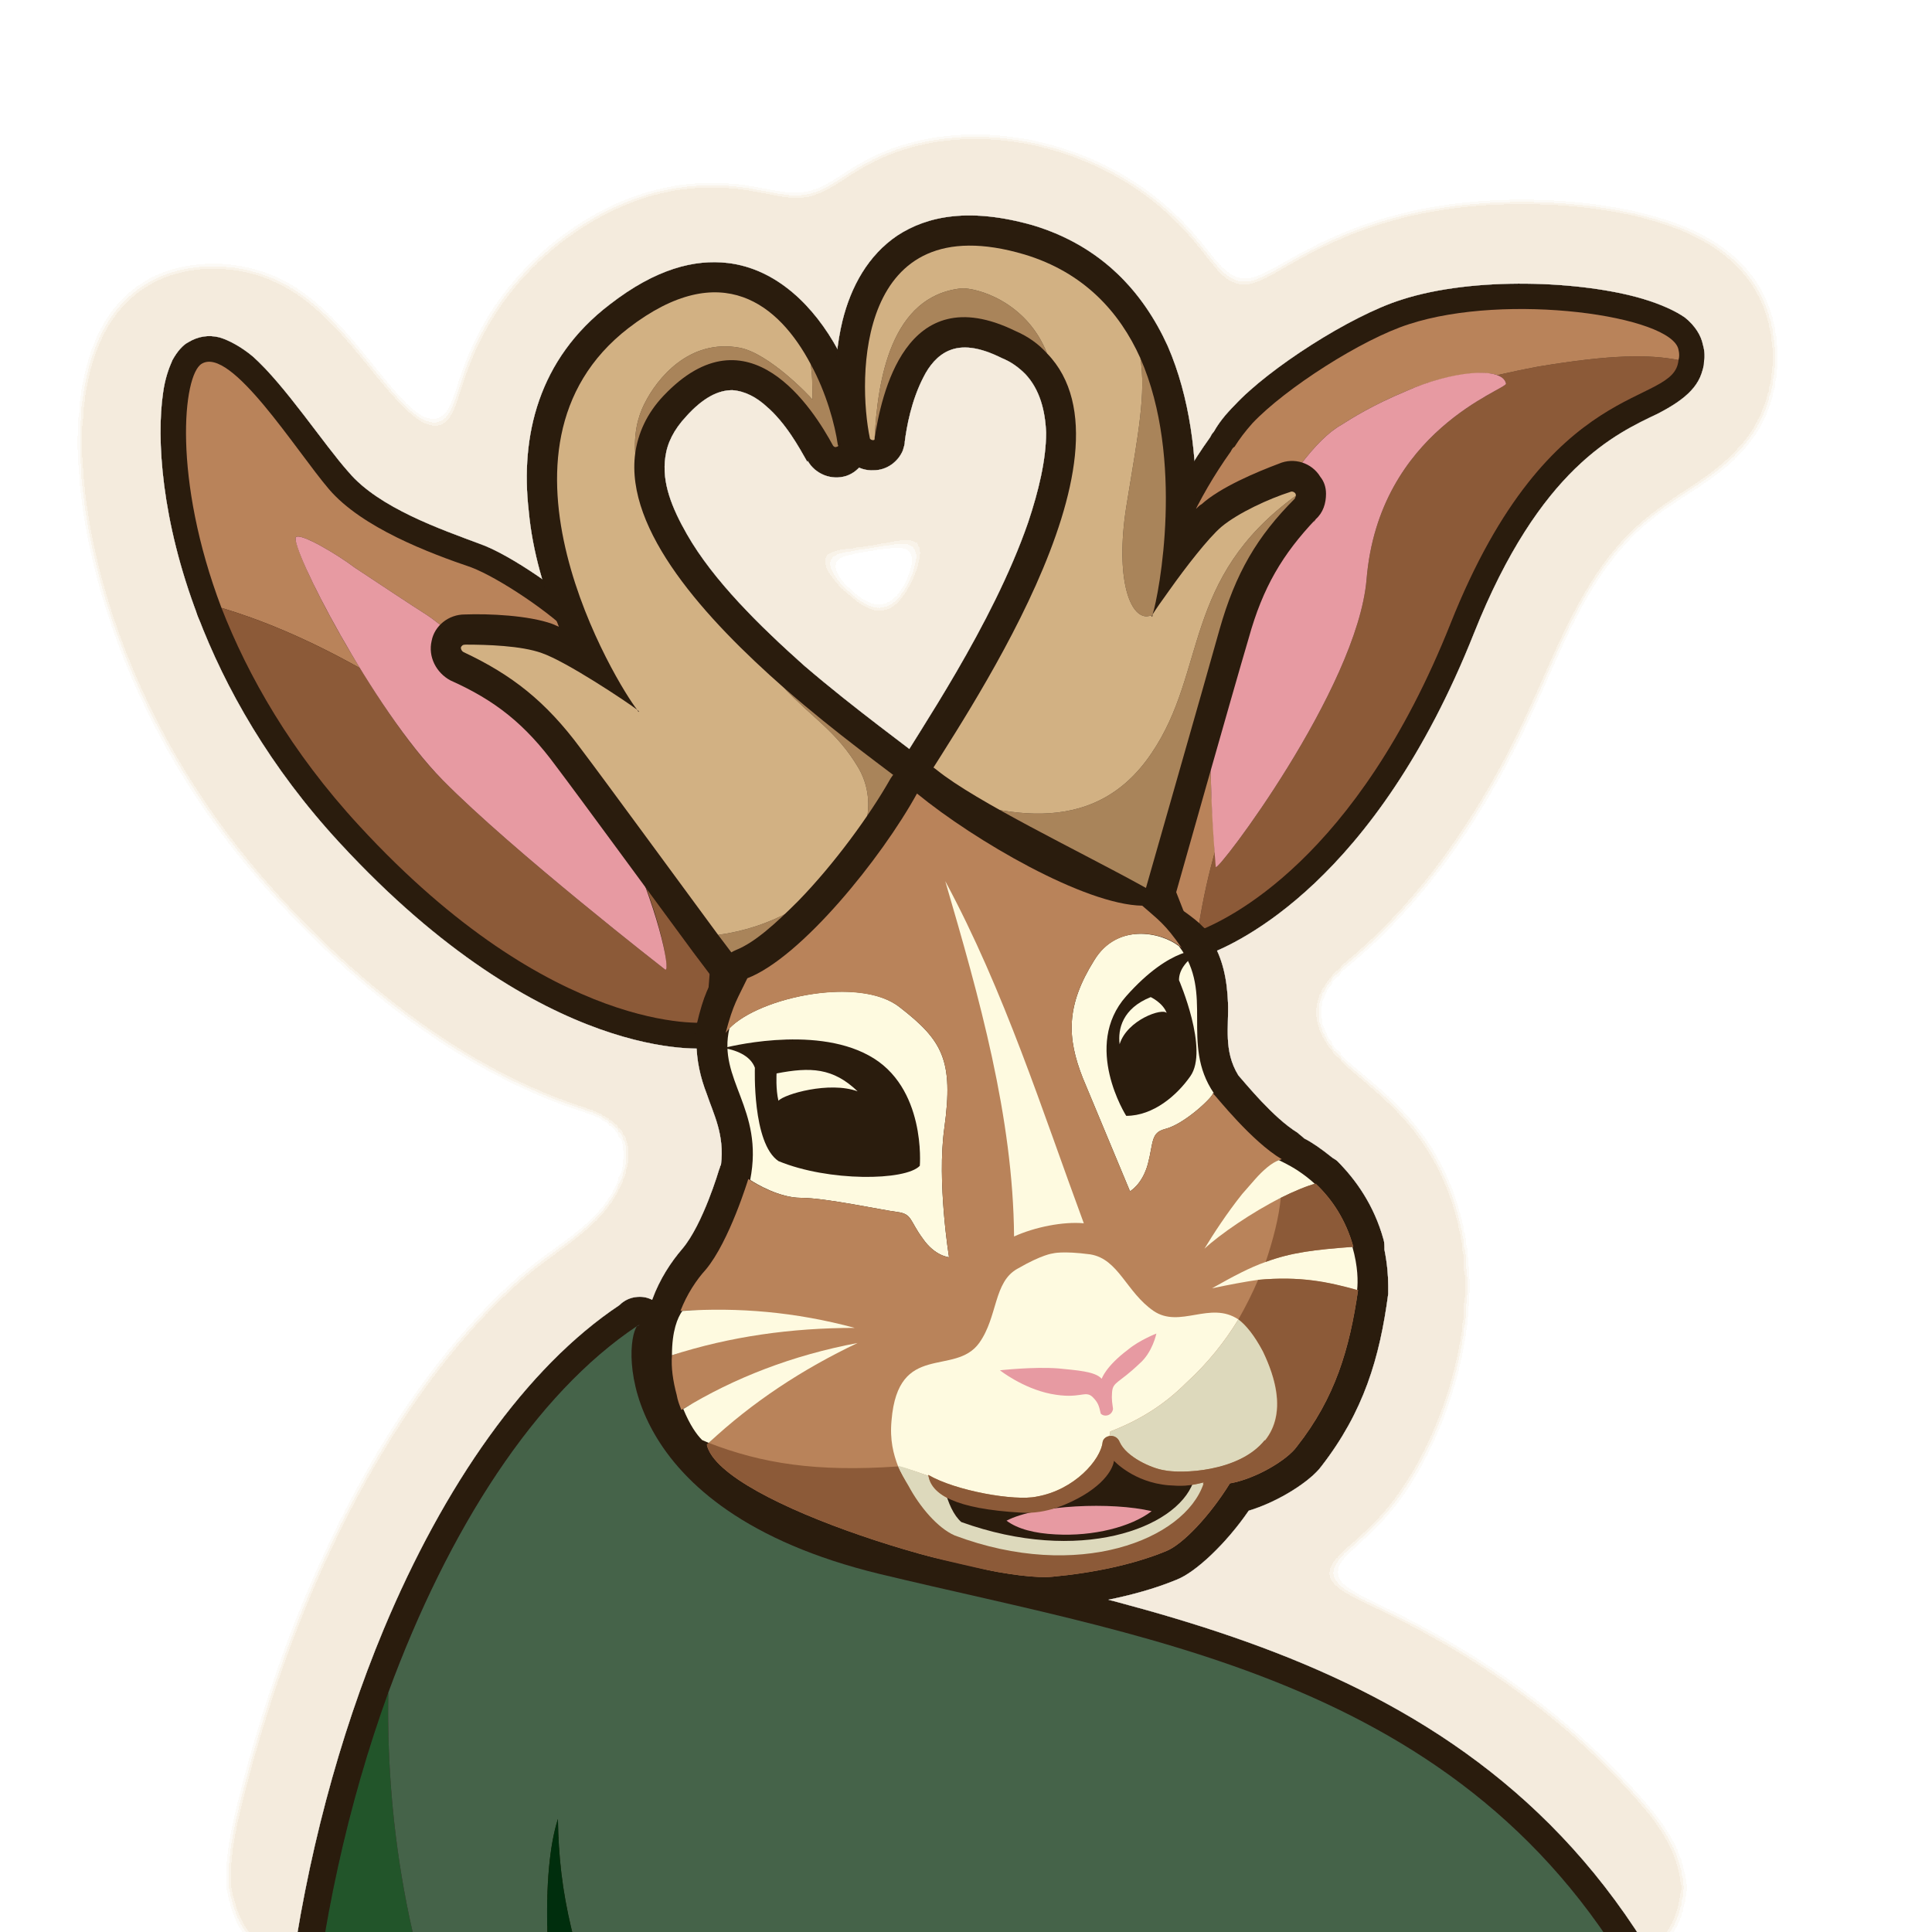
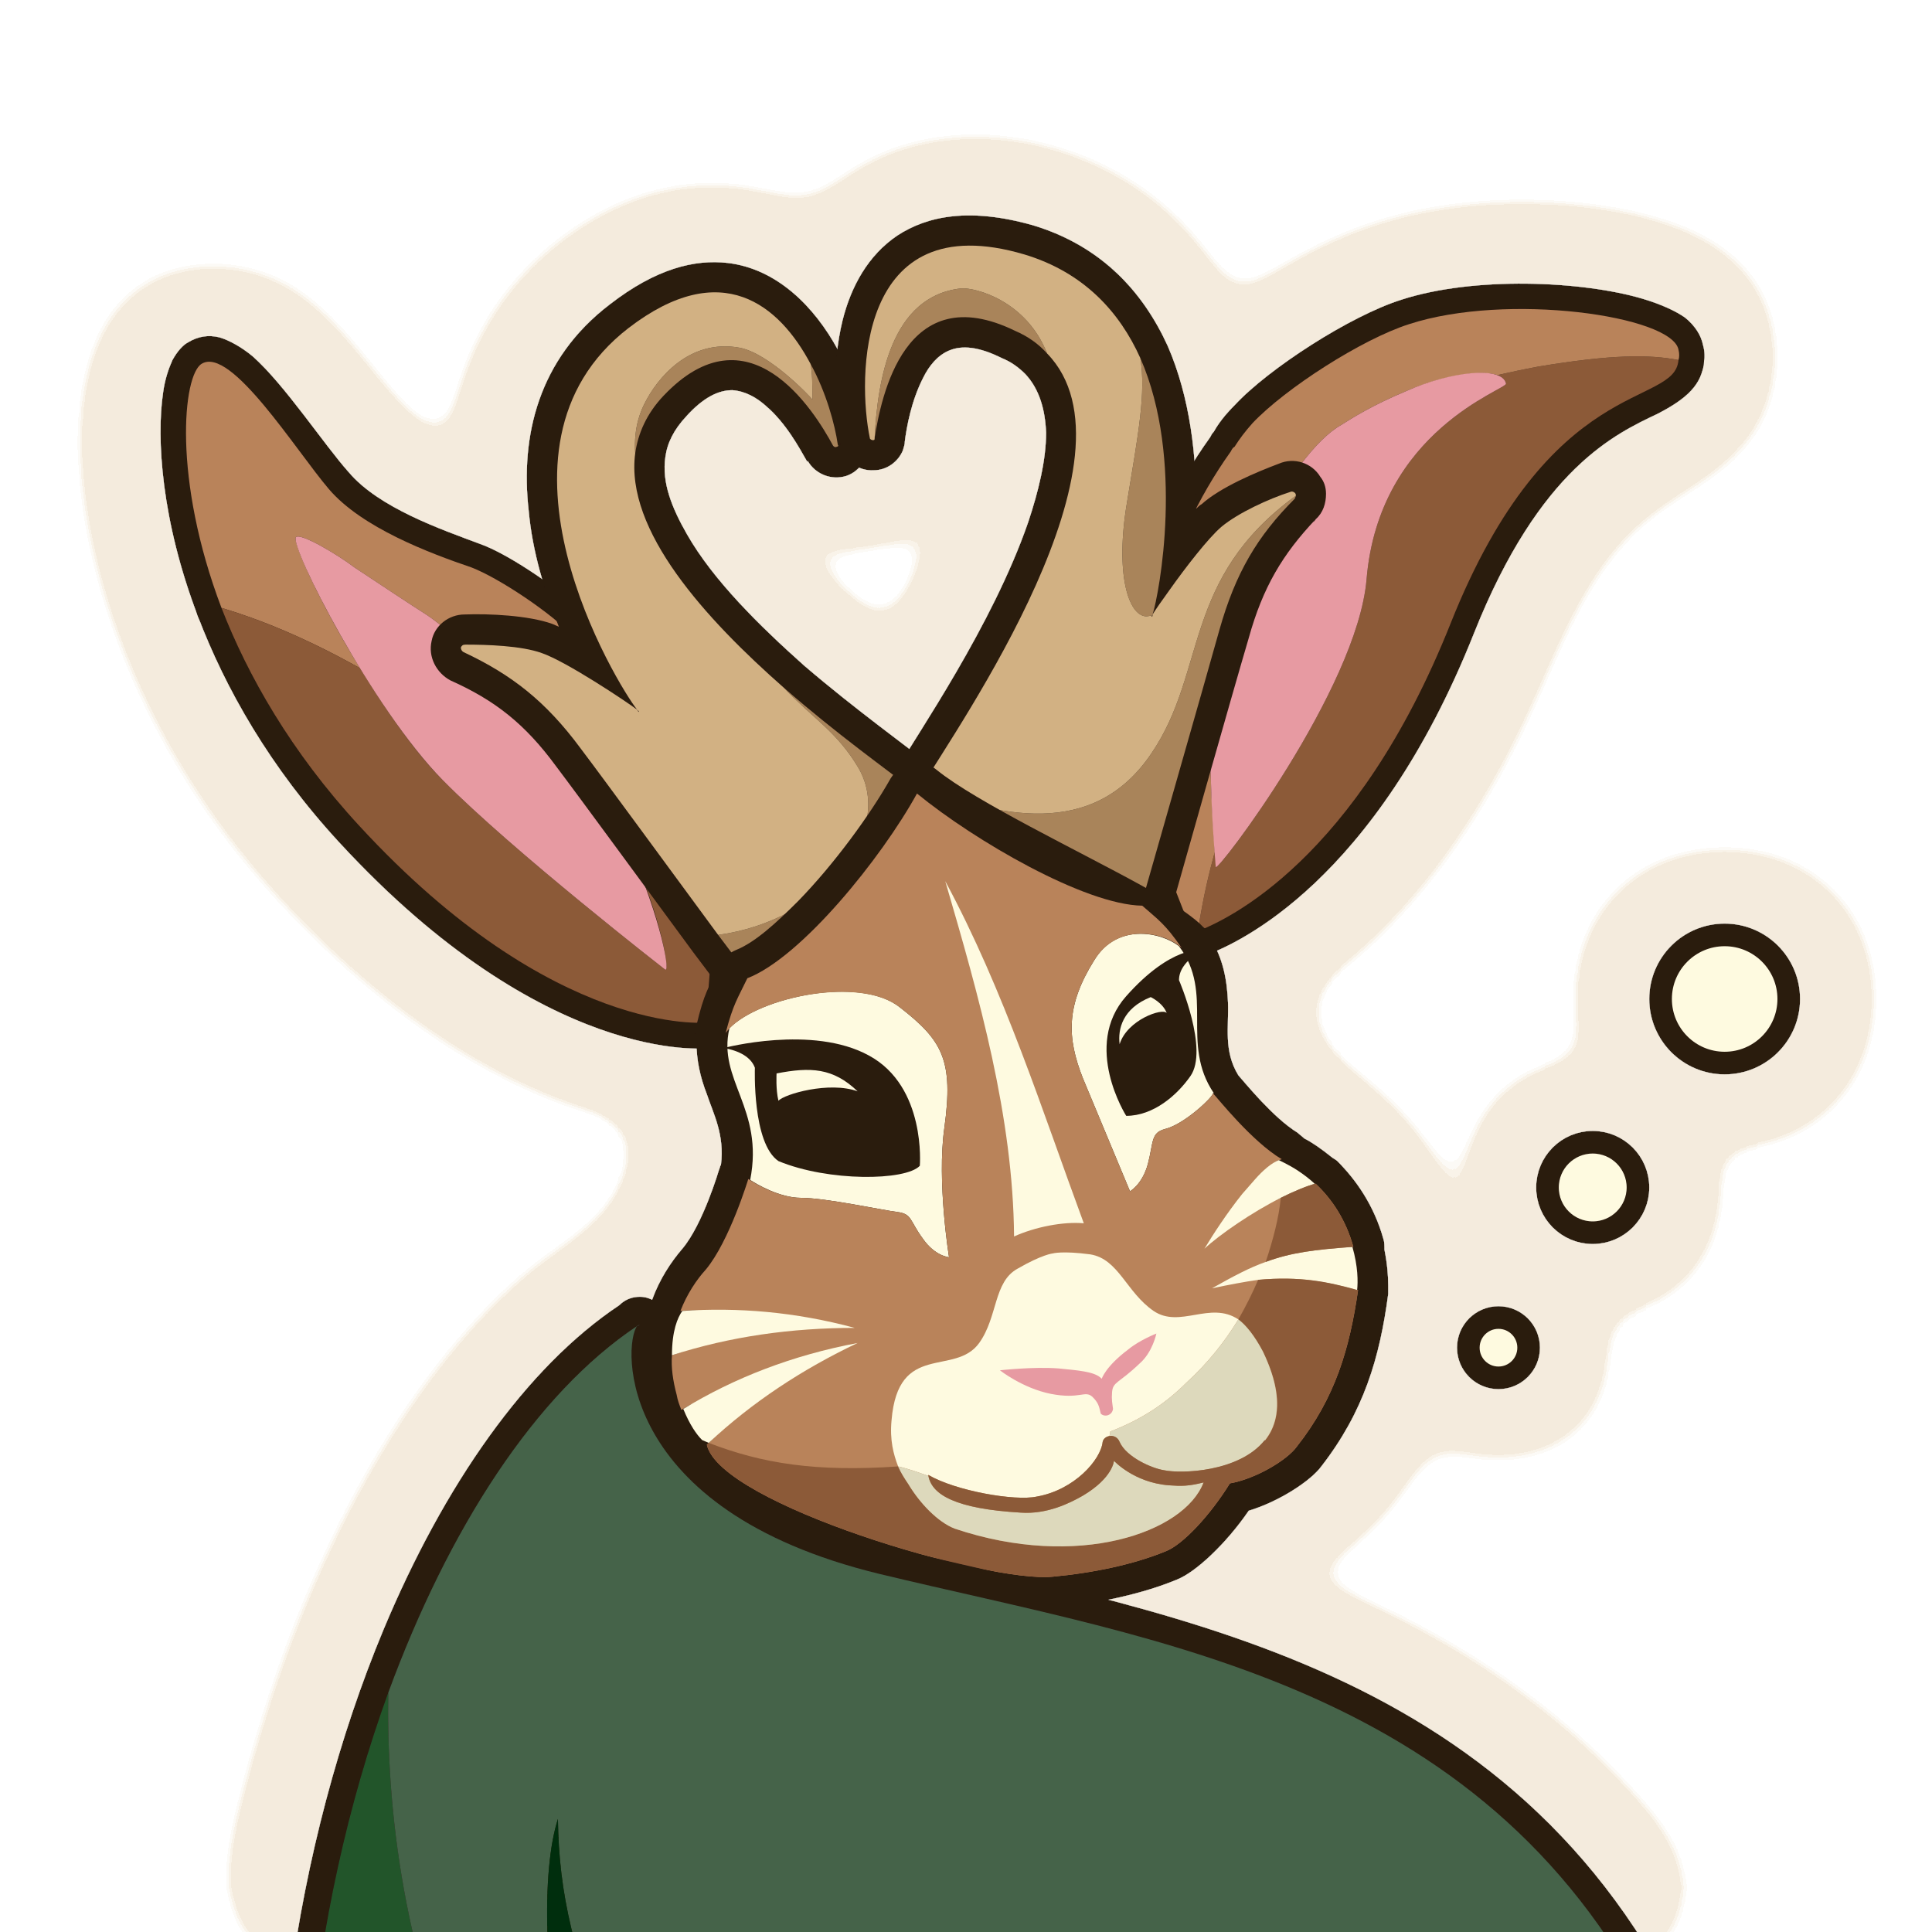
<svg xmlns="http://www.w3.org/2000/svg" viewBox="47 -17 205 205">
  <style>
.fig { transform-origin: 155px 292px; }
.head { transform-origin: 158px 150px; }
.ear-l { transform-origin: 122px 90px; }
.ear-r { transform-origin: 178px 84px; }
.shut, .alt { opacity: 0; }
@media (prefers-reduced-motion: no-preference) {
- .fig { animation: bounce 2.4s ease-in-out infinite; }
- .head { animation: nod 1.2s ease-in-out infinite; }
- .mouth { animation: talk-a 0.6s linear infinite; }
- .alt { animation: talk-b 0.6s linear infinite; }
- @keyframes nod { 0%, 100% { transform: rotate(0deg); } 50% { transform: rotate(-3deg); } }
- @keyframes talk-a { 0%, 32% { opacity: 1; } 33%, 100% { opacity: 0; } }
- @keyframes talk-b { 0%, 32%, 67%, 100% { opacity: 0; } 33%, 66% { opacity: 1; } }
- @keyframes bounce { 0%, 100% { transform: translateY(0); } 50% { transform: translateY(-4.5px); } }
+ .head { animation: tilt 3s ease-in-out infinite; }
+ .dot { animation: dots 1.5s ease-in-out infinite; }
+ .dot:nth-of-type(2) { animation-delay: 0.25s; }
+ .dot:nth-of-type(3) { animation-delay: 0.5s; }
+ @keyframes tilt { 0%, 100% { transform: rotate(0deg); } 50% { transform: rotate(-2.5deg); } }
+ @keyframes dots { 0%, 100% { opacity: 0.25; } 30%, 70% { opacity: 1; } }
.open { animation: open 4s linear infinite; }
.shut { animation: shut 4s linear infinite; }
@keyframes open { 0%, 92%, 98%, 100% { opacity: 1; } 93%, 97% { opacity: 0; } }
@keyframes shut { 0%, 92%, 98%, 100% { opacity: 0; } 93%, 97% { opacity: 1; } }
}
</style>
  <defs>
    <filter id="halo" filterUnits="userSpaceOnUse" x="-20" y="-30" width="350" height="350">
      <feGaussianBlur in="SourceAlpha" stdDeviation="5" />
      <feComponentTransfer result="edge">
        <feFuncA type="linear" slope="100" intercept="-2.5" />
      </feComponentTransfer>
      <feFlood flood-color="#F4EBDD" />
      <feComposite in2="edge" operator="in" />
      <feMerge>
        <feMergeNode />
        <feMergeNode in="SourceGraphic" />
      </feMerge>
    </filter>
    <clipPath id="_clip1">
      <path d="M94.8 55.2C95.2 55.3 94.8 55.2 94.8 55.2C93.3 54.4 92.4 52.7 92.8 51C93.1 49.4 94.6 48.2 96.3 48.2C98.9 48.1 103.1 48.3 105.6 49.2C105.8 49.3 106.1 49.4 106.3 49.5C104.8 45.8 103.5 41.6 103.1 37.2C102.2 29.3 104.1 21.1 111.7 15.3C116.6 11.5 120.7 10.5 124.2 10.9C129.4 11.5 133.4 15.5 135.9 20.1C137.7 23.6 138.7 27.3 139.1 29.6C139.1 29.7 139.1 29.8 139.1 29.8C139.3 31.4 138.3 33 136.8 33.5C135.2 34 133.5 33.3 132.7 31.9C132.7 32.1 132.6 31.9 132.6 31.9C131.8 30.5 130.4 27.9 128.3 26.1C127.3 25.2 126.1 24.5 124.7 24.4C123.2 24.4 121.6 25.2 119.8 27.2C118.5 28.6 117.8 30 117.6 31.5C117.2 34.2 118.3 36.9 119.9 39.7C122.7 44.6 127.6 49.4 132.3 53.6C137.9 58.4 143.4 62.3 145.7 64.2C146 64.4 146.2 64.6 146.4 64.8C147.5 65.6 147.8 67.1 147.3 68.4C143.4 78.4 134.6 86.2 128.1 89.7C126.7 90.4 124.9 90 124 88.7L123 87.3C122.4 86.5 121.6 85.4 120.6 84.1C116.1 78 108.5 67.6 106 64.3C102.7 59.8 99.5 57.3 94.8 55.2Z" />
    </clipPath>
  </defs>
  <g filter="url(#halo)">
    <g class="fig">
      <g class="head">
        <g class="ear-r">
          <path d="M176.2 70.7C180.2 65.4 188.6 52.7 189.3 44.3C190.4 31.2 198.9 25.2 203.2 22.8C203.2 22.7 203.2 22.7 203.2 22.7C203.3 21.5 204.1 20.5 205.2 20.2C206.6 19.9 208.1 19.6 209.7 19.3C218.1 17.8 222.3 17.9 225.6 18.5C227 18.8 228 20 227.8 21.4C227.6 23.8 226 25.3 222.9 26.9C218.5 29 210.4 32.6 203.4 50.2C192.9 76.6 178.3 83.1 175.1 84.3C174.2 84.6 173.2 84.5 172.4 83.9C171.7 83.3 171.3 82.3 171.5 81.3C172.1 77.4 172.6 74.9 173.3 72.6C173.7 71.4 174.9 70.6 176.2 70.7Z" fill="#2B1A10" />
          <path d="M169.3 78.6C169.2 78.5 169.2 78.4 169.1 78.3C169.1 78.2 169.1 78.2 169.1 78.1C167.6 74 160.2 50.6 175.4 29.4C175.5 29.2 175.6 29 175.8 28.8C176.3 27.9 177 27 178 26C181.6 22.1 190.3 16.5 195.7 14.8C203.4 12.3 214.9 12.8 221.3 14.7C223.3 15.3 224.8 16 225.8 16.7C226.9 17.6 227.5 18.6 227.7 19.6C227.9 20.3 227.9 20.9 227.8 21.4C227.8 22.2 227.4 22.9 226.8 23.3C226.2 23.8 225.4 24 224.7 23.8C221.8 23.3 218 23.3 210.7 24.6C209.1 24.9 207.8 25.1 206.5 25.4C206 25.6 205.5 25.5 205 25.4C204.5 25.2 203.8 25.2 203 25.3C201.3 25.5 199.2 26.1 197.3 26.9C193.9 28.4 191.8 29.7 190.7 30.3C190.7 30.4 190.6 30.4 190.6 30.4C188.8 31.4 186.6 34.3 184.5 38C181.1 44.2 178.1 52.8 178.1 61.2C178.1 62 178.1 62.8 178.1 63.6C178.1 63.6 178.1 63.7 178.1 63.7C178.1 64.5 178.2 65.3 178.2 66.2C178.3 68.8 178.5 71.6 178.6 73.2C178.6 73.6 178.6 73.9 178.5 74.2C177.9 76.2 177.4 78.5 176.8 82.2C176.6 83.2 176 84 175.1 84.3C174.6 84.5 174.3 84.6 174.2 84.6C172.9 84.9 171.5 84.2 171 83L169.3 78.6ZM169.8 79C169.8 79 169.5 79 169.3 78.7L169.3 78.7C169.4 78.8 169.6 79 169.8 79Z" fill="#2B1A10" />
          <path d="M172.8 66.4C172.8 65.5 172.7 64.6 172.7 63.8C172.7 62.9 172.7 62.1 172.7 61.2C172.6 50.3 177.1 39 181.7 32.2C183.9 29 186.1 26.8 187.9 25.7C189 25 191.4 23.6 195.1 22C199 20.3 203.3 19.6 205.7 20C208 20.4 209.2 21.7 209.5 23.2C209.6 23.6 209.7 25.2 207.9 26.3C206 27.5 195.8 31.8 194.7 44.7C193.8 55.7 181.1 73.5 178.5 76.5C177.5 77.5 176.6 77.7 176.4 77.7C176.3 77.7 176.3 77.8 176.2 77.7L175.6 77.7C175.5 77.7 175.4 77.7 175.2 77.6L174.7 77.4C174.6 77.4 174.5 77.3 174.4 77.2L174 76.8C173.8 76.7 173.8 76.5 173.7 76.4L173.4 75.8C173.4 75.7 173.4 75.6 173.4 75.5C173.3 75.4 173.3 75.4 173.3 75.3C173.3 75.3 172.9 70.6 172.8 66.4Z" fill="#2B1A10" />
          <path d="M225.1 21.2C224.7 26.3 211.5 22.5 200.9 49.2C190.9 74.3 177.2 80.6 174.1 81.8C174.7 78 175.3 75.6 175.9 73.4C176 74.4 176 75 176 75C176.1 75.7 191 56.1 192 44.5C193.3 28.6 207 24.3 206.8 23.7C206.7 23.3 206.4 23 205.9 22.8C207.2 22.5 208.6 22.2 210.2 21.9C218 20.6 222 20.6 225.1 21.2Z" fill="#8C5A38" />
          <path d="M174.1 81.8C173.7 81.9 173.5 82 173.5 82L171.7 77.4C171.7 77.4 171.7 77.4 171.7 77.4C171.7 77.3 171.6 77.3 171.6 77.2C170.2 73.3 163.2 51.1 177.6 30.9C177.7 30.7 177.8 30.5 178 30.4C178.5 29.6 179.1 28.8 179.9 27.9C183.4 24.2 191.5 19 196.5 17.4C206.9 14 224.4 16.5 225.1 20.1C225.2 20.5 225.2 20.9 225.1 21.2C222 20.6 218 20.6 210.2 21.9C208.6 22.2 207.2 22.5 205.9 22.8C204.1 22.2 199.9 22.9 196.2 24.5C192.6 26 190.4 27.4 189.3 28.1C184.1 31 175.3 46.4 175.4 61.2C175.4 62 175.4 62.9 175.4 63.7C175.4 64.5 175.5 65.4 175.5 66.3C175.6 68.9 175.8 71.7 175.9 73.4C175.3 75.6 174.7 78 174.1 81.8Z" fill="#B9835A" />
          <path d="M175.5 66.3C175.5 65.4 175.4 64.5 175.4 63.7C175.4 62.9 175.4 62 175.4 61.2C175.3 46.4 184.1 31 189.3 28.1C190.4 27.4 192.6 26 196.2 24.5C200.9 22.4 206.4 21.8 206.8 23.7C207 24.3 193.3 28.6 192 44.5C191 56.1 176.1 75.7 176 75C176 75 175.6 70.5 175.5 66.3Z" fill="#E79AA2" />
        </g>
        <g class="ear-l">
          <path d="M83.9 46C85 48 86.2 50.4 87.5 52.5C88.1 53.6 88 54.9 87.2 55.8C86.3 56.7 85 56.9 83.9 56.3C78.2 53.1 73.6 51.2 69.7 50C68.9 49.8 68.3 49.2 68 48.4C64.1 38.2 63.6 29.5 64.3 24.7C64.5 23.2 64.9 22.1 65.3 21.2C65.8 20.3 66.4 19.6 67 19.3C68 18.7 69.1 18.5 70.3 18.8C71.3 19.1 72.6 19.8 73.8 20.8C77.2 23.8 81.4 30.2 84 33.1C87.2 36.9 93.9 39.2 97.9 40.7C101.1 41.8 107.3 46.1 109.8 48.8C113.3 52.5 121.7 62.4 124.5 81.8C124.7 82.9 124.1 84.1 123 84.6C121.9 85.1 120.7 84.9 119.9 84C118 82.1 116.5 81.3 114 79.5C113.5 79.1 113.2 78.7 113 78.2C112.4 76.5 111.7 74.7 110.8 72.9C108.3 67.7 95.4 53.3 90.5 50.3C90 50.1 86.1 47.5 83.9 46Z" fill="#2B1A10" />
          <path d="M113.3 79.1C113.2 78.8 113.1 78.5 113 78.2C112.6 77.1 113 75.8 113.9 75.1C114.9 74.4 116.2 74.4 117.1 75.1C120 77.1 121.6 78.1 123.8 80.3C124.2 80.7 124.4 81.2 124.5 81.8C124.7 83.1 124.8 84.4 125 85.7C125 85.9 125 86 125 86.1C125 86.2 125 86.4 125 86.5L124.6 91.7C124.5 93 123.5 94.1 122.2 94.2C121.8 94.3 104.8 96 83.1 72.5C75.6 64.4 70.9 56 68 48.4C67.6 47.4 67.8 46.4 68.6 45.6C69.3 44.8 70.3 44.6 71.3 44.9C75.5 46.2 80.4 48.2 86.5 51.5C86.9 51.8 87.3 52.1 87.5 52.5C90.1 56.7 93.1 61 95.9 63.9C100.3 68.4 108 74.8 113.3 79.1Z" fill="#2B1A10" />
          <path d="M115.7 70.6C118 75.4 119.4 80.1 120.1 82.9C120.4 84.5 120.4 85.7 120.3 86.2C120.2 87.1 119.7 87.6 119.4 87.9C119.3 88 119.3 88 119.3 88L118.9 88.2C118.9 88.3 118.8 88.3 118.7 88.3L118.3 88.5C118.2 88.5 118.1 88.5 118 88.5L117.6 88.6C117.5 88.6 117.4 88.6 117.3 88.6L117 88.5C117 88.5 116.9 88.5 116.9 88.5C116.5 88.4 116.2 88.2 115.9 88L115.9 88C115.9 88 99.5 75.3 92 67.7C85.9 61.4 78.7 48.6 76.5 43.3C75.9 41.8 75.7 40.7 75.7 40.2C75.7 39.2 76 38.6 76.4 38.3C76.9 37.7 78 36.9 79.8 37.4C81.3 37.9 84.6 39.8 86.2 41C87.9 42.2 92.8 45.4 93.3 45.7C98.7 49 112.9 64.9 115.7 70.6Z" fill="#2B1A10" />
          <path d="M70.5 47.5C65.3 33.8 66.4 22.8 68.4 21.6C71.5 19.7 78.4 30.8 81.9 34.9C85.4 39 92.6 41.7 97 43.2C99.9 44.3 105.6 48.1 107.9 50.6C111.2 54.2 119.1 63.6 121.8 82.2C119.8 80.1 118.3 79.2 115.6 77.3C114.9 75.5 114.2 73.6 113.2 71.7C110.6 66.3 97 51.1 91.9 48C91.4 47.7 86.4 44.4 84.6 43.2C82.9 41.9 78.9 39.5 78.4 40C78 40.5 81 47.1 85.2 53.9C79.3 50.6 74.5 48.7 70.5 47.5Z" fill="#B9835A" />
          <path d="M121.8 82.2C122 83.4 122.1 84.7 122.3 86C122.3 86.1 122.3 86.2 122.3 86.3L121.9 91.5C121.9 91.5 105.8 93.1 85.1 70.6C77.9 62.8 73.3 54.7 70.5 47.5C74.5 48.7 79.3 50.6 85.2 53.9C87.9 58.3 91 62.8 94 65.8C101.4 73.3 117.6 85.9 117.6 85.9C118 86 117.4 82.2 115.6 77.3C118.3 79.2 119.8 80.1 121.8 82.2Z" fill="#8C5A38" />
          <path d="M113.2 71.7C116.7 79 118.2 86 117.6 85.9C117.6 85.9 101.4 73.3 94 65.8C86.5 58.2 77.7 40.9 78.4 40C78.9 39.5 82.9 41.9 84.6 43.2C86.4 44.4 91.4 47.7 91.9 48C97 51.1 110.6 66.3 113.2 71.7Z" fill="#E79AA2" />
        </g>
        <path d="M94.8 55.2C95.2 55.3 94.8 55.2 94.8 55.2C93.3 54.4 92.4 52.7 92.8 51C93.1 49.4 94.6 48.2 96.3 48.2C98.9 48.1 103.1 48.3 105.6 49.2C105.8 49.3 106.1 49.4 106.3 49.5C104.8 45.8 103.5 41.6 103.1 37.2C102.2 29.3 104.1 21.1 111.7 15.3C116.6 11.5 120.7 10.5 124.2 10.9C129.4 11.5 133.4 15.5 135.9 20.1C137.7 23.6 138.7 27.3 139.1 29.6C139.1 29.7 139.1 29.8 139.1 29.8C139.3 31.4 138.3 33 136.8 33.5C135.2 34 133.5 33.3 132.7 31.9C132.7 32.1 132.6 31.9 132.6 31.9C131.8 30.5 130.4 27.9 128.3 26.1C127.3 25.2 126.1 24.5 124.7 24.4C123.2 24.4 121.6 25.2 119.8 27.2C118.5 28.6 117.8 30 117.6 31.5C117.2 34.2 118.3 36.9 119.9 39.7C122.7 44.6 127.6 49.4 132.3 53.6C137.9 58.4 143.4 62.3 145.7 64.2C146 64.4 146.2 64.6 146.4 64.8C147.5 65.6 147.8 67.1 147.3 68.4C143.4 78.4 134.6 86.2 128.1 89.7C126.7 90.4 124.9 90 124 88.7L123 87.3C122.4 86.5 121.6 85.4 120.6 84.1C116.1 78 108.5 67.6 106 64.3C102.7 59.8 99.5 57.3 94.8 55.2Z" fill="#2B1A10" />
        <path d="M143.7 66.7C144 66.9 144.2 67.1 144.3 67.2C140.7 76.5 132.6 83.6 126.6 86.8C126.6 86.8 126.2 86.3 125.6 85.4C129.1 84.8 134.6 81.7 139.2 74.9C142.5 70.1 143.3 68.8 143.7 66.7Z" fill="#2B1A10" clip-path="url(#_clip1)" />
        <path d="M125.6 85.4C125 84.6 124.2 83.5 123.2 82.2C134.3 80.7 142 71.3 138.1 64.5C135.8 60.6 133.2 59.2 130.2 56C135.8 60.9 141.3 64.8 143.7 66.7C143.3 68.8 142.5 70.1 139.2 74.9C134.6 81.7 129.1 84.8 125.6 85.4Z" fill="#2B1A10" clip-path="url(#_clip1)" />
        <path d="M133 21.6C134.7 24.7 135.6 28.1 135.9 30.2C136 30.3 135.9 30.4 135.8 30.4C135.6 30.5 135.5 30.4 135.4 30.3C133.3 26.4 126.4 15.5 117.4 25C115.6 26.9 114.7 29 114.4 31.1C114.2 28.2 115.1 26.4 115.4 25.8C116.7 23.2 120.1 18.9 125.5 19.9C128.6 20.5 132.9 25 133.2 25.4C133.2 23.8 133.2 22.6 133 21.6Z" fill="#2B1A10" clip-path="url(#_clip1)" />
        <path d="M114.4 31.1C113.3 39.3 121.9 48.7 130.2 56C133.2 59.2 135.8 60.6 138.1 64.5C142 71.3 134.3 80.7 123.2 82.2C118.7 76.1 111.1 65.7 108.6 62.4C104.9 57.4 101.3 54.6 96.2 52.2C96 52.1 95.9 51.9 95.9 51.7C96 51.5 96.1 51.4 96.4 51.4C98.6 51.4 102.3 51.5 104.5 52.3C107.1 53.2 113.4 57.4 114.6 58.3C114.7 58.5 114.8 58.6 114.8 58.5C114.7 58.4 114.7 58.4 114.6 58.3C112.6 55.8 97.1 30.6 113.7 17.8C123.6 10.2 129.7 15.4 133 21.6C133.2 22.6 133.2 23.8 133.2 25.4C132.9 25 128.6 20.5 125.5 19.9C120.1 18.9 116.7 23.2 115.4 25.8C115.1 26.4 114.2 28.2 114.4 31.1Z" fill="#2B1A10" clip-path="url(#_clip1)" />
        <path d="M143 30C143 30.1 142.9 30.5 142.8 30.8C142.3 32 141.1 32.9 139.7 32.9C138.1 33 136.6 31.9 136.2 30.4C136.2 30.3 136.2 30.2 136.2 30.2C135.6 27.2 135.2 21.9 136.4 17C137.3 13.4 139.1 10.1 142.2 8C145.4 5.9 149.9 5 156.6 6.9C163.9 9.1 168.3 14 170.9 19.7C173.3 25.2 174 31.6 173.9 37C174.1 36.8 174.3 36.6 174.5 36.5C176.5 34.7 180.3 33.1 182.7 32.2C184.3 31.5 186.2 32.1 187.1 33.6C187.5 34.1 187.7 34.7 187.7 35.4C187.7 36.4 187.4 37.4 186.6 38.1C186.6 38.1 186.6 38.1 186.6 38.1C186.1 38.7 186.6 38.2 186.6 38.1C183.1 41.8 181 45.3 179.5 50.7C177.9 56.1 171.9 77.3 171.2 79.8L171.1 80C170.7 81.4 169.4 82.4 167.8 82.3C160.5 81.8 149.3 77.5 142 69.4C141 68.4 140.9 66.9 141.5 65.7C141.6 65.5 141.7 65.3 141.8 65.2C141.9 65.1 141.9 65 142 64.9C144.3 60.9 152.3 49.4 156.1 38.4C157.2 35.1 158 31.8 158 28.9C157.9 26.5 157.3 24.3 155.8 22.7C155.1 22 154.3 21.4 153.3 21C150.9 19.8 149.1 19.6 147.7 20.2C146.5 20.7 145.6 21.8 145 23C143.7 25.5 143.2 28.3 143 29.9L143 30C143 30 143 30 143 30ZM143 30C143 30 143 30 143 30C143 30.1 143 30.1 143 30Z" fill="#2B1A10" />
        <path d="M143.7 66.7C144 66.9 144.2 67.1 144.3 67.2C140.7 76.5 132.6 83.6 126.6 86.8C126.6 86.8 126.2 86.3 125.6 85.4C129.1 84.8 134.6 81.7 139.2 74.9C142.5 70.1 143.3 68.8 143.7 66.7Z" fill="#2B1A10" />
        <path d="M125.6 85.4C125 84.6 124.2 83.5 123.2 82.2C134.3 80.7 142 71.3 138.1 64.5C135.8 60.6 133.2 59.2 130.2 56C135.8 60.9 141.3 64.8 143.7 66.7C142.8 68.4 142.2 69.8 138.5 74.3C133.4 80.6 128.6 84.4 125.6 85.4Z" fill="#A9845A" />
        <path d="M133 21.6C134.7 24.7 135.6 28.1 135.9 30.2C136 30.3 135.9 30.4 135.8 30.4C135.6 30.5 135.5 30.4 135.4 30.3C133.3 26.4 126.4 15.5 117.4 25C115.6 26.9 114.7 29 114.4 31.1C114.2 28.2 115.1 26.4 115.4 25.8C116.7 23.2 120.1 18.9 125.5 19.9C128.6 20.5 132.9 25 133.2 25.4C133.2 23.8 133.2 22.6 133 21.6Z" fill="#A9845A" />
        <path d="M114.4 31.1C113.3 39.3 121.9 48.7 130.2 56C133.2 59.2 135.8 60.6 138.1 64.5C142 71.3 134.3 80.7 123.2 82.2C118.7 76.1 111.1 65.7 108.6 62.4C104.9 57.4 101.3 54.6 96.2 52.2C96 52.1 95.9 51.9 95.9 51.7C96 51.5 96.1 51.4 96.4 51.4C98.6 51.4 102.3 51.5 104.5 52.3C107.1 53.2 113.4 57.4 114.6 58.3C114.7 58.5 114.8 58.6 114.8 58.5C114.7 58.4 114.7 58.4 114.6 58.3C112.6 55.8 97.1 30.6 113.7 17.8C123.6 10.2 129.7 15.4 133 21.6C133.2 22.6 133.2 23.8 133.2 25.4C132.9 25 128.6 20.5 125.5 19.9C120.1 18.9 116.7 23.2 115.4 25.8C115.1 26.4 114.2 28.2 114.4 31.1Z" fill="#D2B183" />
        <path d="M168.1 78.9C168.1 79 168.1 79.1 168.1 79.1C161.3 78.6 151 74.6 144.3 67.2C144.4 67.1 144.5 66.9 144.6 66.8C152.6 75.4 162.6 75.7 168.1 78.9Z" fill="#2B1A10" />
        <path d="M144.6 66.8C144.6 66.7 144.7 66.6 144.7 66.6C152.7 69.4 162.9 72.3 169.2 62.9C175.1 54.2 172.4 44.4 184.5 35.6C184.5 35.7 184.4 35.8 184.4 35.9C180.4 39.9 178.1 43.8 176.4 49.8C174.9 55.2 168.9 76.1 168.2 78.6C167.4 78.5 166.1 78.2 164.5 77.6C159.5 75.7 151.2 71.7 144.6 66.8Z" fill="#A9845A" />
        <path d="M168 21C172.7 31.7 170 46 169.3 48.2C169.3 48.2 169.3 48.2 169.3 48.3C169.1 48.3 168.9 48.4 168.6 48.4C166.7 48.3 165.3 43.8 166.6 36.2C167.8 28.9 168.6 24.7 168 21Z" fill="#A9845A" />
        <path d="M158.1 20.5C157.2 19.5 156.1 18.7 154.7 18.1C143 12.4 140.5 25.1 139.8 29.5C139.8 29.5 139.8 29.5 139.8 29.6C140.1 23.4 141.5 14.4 149 13.6C150.5 13.5 155.9 14.9 158.1 20.5Z" fill="#A9845A" />
        <path d="M171.1 45.6C172.8 43.2 175.2 40.1 176.6 38.9C178.4 37.4 181.7 35.9 183.9 35.2C184.1 35.1 184.3 35.2 184.4 35.3C184.5 35.4 184.5 35.5 184.5 35.6C172.4 44.4 175.1 54.2 169.2 62.9C162.9 72.3 152.7 69.4 144.7 66.6C148.8 59.8 168.7 31.4 158.1 20.5C155.9 14.9 150.5 13.5 149 13.6C141.5 14.4 140.1 23.4 139.8 29.6C139.8 29.7 139.7 29.7 139.6 29.7C139.5 29.7 139.3 29.6 139.3 29.5C138 23.3 137.8 4.7 155.7 10C162 11.9 165.8 16.1 168 21C168.6 24.7 167.8 28.9 166.6 36.2C165.3 43.8 166.7 48.3 168.6 48.4C168.9 48.4 169.1 48.3 169.3 48.3C169.3 48.3 169.2 48.3 169.2 48.4C169.2 48.5 169.3 48.4 169.3 48.3C169.3 48.2 169.3 48.2 169.3 48.2C169.6 47.7 170.3 46.7 171.1 45.6Z" fill="#D2B183" />
        <path d="M112.2 128.1C112.2 125.8 115.6 122.4 116 121.4C116.1 121.2 116.1 121.1 116.2 120.9C117 118.7 118.2 116.9 119.4 115.5C121.6 112.9 123.3 107.1 123.3 107.1C123.4 106.9 123.4 106.7 123.5 106.6C123.9 103.4 122.7 101.2 122 99.1C121.3 97.3 120.9 95.5 120.9 93.6C120.7 93 120.7 92.4 120.9 91.8C121.7 88.4 122.2 87.7 123.4 85.4C123.7 84.6 124.4 84.1 125.1 83.8C127.1 83 129.3 81 131.7 78.6C135.5 74.7 139.3 69.5 141.5 65.6C142 64.8 142.8 64.2 143.7 64C144.7 63.8 145.7 64.1 146.4 64.7C150.6 68.1 161.5 73.3 168.2 77C171 78.5 173.2 80 174.3 81C174.4 81.1 174.5 81.2 174.6 81.3L174.6 81.3C174.8 81.5 175 81.6 175.1 81.8C175.2 82 175.4 82.2 175.4 82.5C176.8 84.7 177.2 87 177.3 89.4C177.4 91.9 176.8 94.5 178.4 97.1L178.4 97.1C179.2 98 182.1 101.6 184.7 103.2C184.9 103.4 185.2 103.6 185.4 103.8C186.2 104.2 187.2 104.9 188.2 105.7C188.4 105.9 188.7 106 188.9 106.2C190.9 108.2 192.8 110.9 193.8 114.5C193.9 114.8 193.9 115.2 193.9 115.6C194.2 117.1 194.3 118.4 194.3 119.4C194.3 119.7 194.3 120 194.3 120.3C193.4 127.1 191.7 132.8 187.2 138.6C186.1 140.1 182.8 142.3 179.5 143.3C177.1 146.8 173.9 149.8 171.9 150.6C168.3 152.1 163.7 153.1 159 153.6C154 154.1 134.7 151.9 124.9 147.1C122.2 145.7 119.9 144.3 118.5 143C117.4 142 116.6 140.9 116.2 139.9C115.6 139.3 114.8 138.3 114.1 136.8C113.9 136.5 113.6 136.2 113.5 135.9C113.1 135.1 112.8 134.4 112.7 133.7C112.2 131.9 112.1 130.2 112.1 128.6C112.1 128.4 112.1 128.2 112.2 128.1Z" fill="#2B1A10" />
        <path d="M175.8 99C175.7 99 175.7 99 175.7 99C175.8 99.3 172.7 102.3 170.6 102.8C169.1 103.2 169.4 104.2 168.8 106.5C168.2 108.7 166.9 109.4 166.9 109.4C166.9 109.4 164.1 102.7 161.9 97.4C160.2 93.1 160.1 89.7 163.1 84.9C165.5 80.9 170.2 81.9 172.1 83.4C175.9 88.4 172.2 93.7 175.8 99Z" fill="#FEFAE0" />
        <path d="M124.4 92.1C127.6 88.8 138.3 86.5 142.5 89.9C147 93.4 148.2 95.5 147.2 102.7C146.4 108.4 147.7 116.4 147.7 116.4C147.7 116.4 146.2 116.3 144.9 114.4C143.5 112.5 143.8 111.8 142.2 111.6C140.6 111.4 134.6 110.1 132 110.1C129.7 110.1 127.2 108.6 126.6 108.2C128.1 100.6 123.1 97.6 124.4 92.1Z" fill="#FEFAE0" />
        <path d="M122.2 136.1C126.8 131.8 124.8 129.3 119.3 132.6C119.1 132.1 118.9 131.6 118.8 131C118.4 129.5 118.2 128.1 118.3 126.8C124.5 124.8 125.2 121.6 119.2 122.1C119.9 120.3 120.9 118.8 121.9 117.7C124.4 114.7 126.4 108.1 126.4 108.1C126.4 108.1 129.3 110.1 132 110.1C134.6 110.1 140.6 111.4 142.2 111.6C143.8 111.8 143.5 112.5 144.9 114.4C146.2 116.3 147.7 116.4 147.7 116.4C147.7 116.4 146.4 108.4 147.2 102.7C148.2 95.5 147 93.4 142.5 89.9C138.1 86.4 126.6 89 124 92.6C124.8 89.5 125.3 88.9 126.3 86.8C132 84.6 140.5 74.1 144.3 67.2C150.4 72.2 162.1 79 168.2 79.1C169.9 80.6 170.6 81 172.4 83.6C170.7 82 165.7 80.7 163.1 84.9C160.1 89.7 160.2 93.1 161.9 97.4C164.1 102.7 166.9 109.4 166.9 109.4C166.9 109.4 168.2 108.7 168.8 106.5C169.4 104.2 169.1 103.2 170.6 102.8C172.7 102.3 175.8 99.3 175.7 99C176.1 99.4 179.8 104.1 183 106C180.3 106.8 179.9 111.6 182.9 110.1C184.3 109.4 185.7 108.8 186.6 108.6C188.3 110.2 189.8 112.4 190.6 115.3C186.5 115.6 187.9 119 191.1 119.9C190.2 126.1 188.7 131.3 184.6 136.5C183.6 137.9 180.3 139.9 177.5 140.4C175.4 143.8 172.5 146.9 170.7 147.6C167.3 149 163 149.9 158.7 150.3C151.9 151 123.4 142.6 122 136.3C122 136.3 122.1 136.2 122.2 136.1Z" fill="#B9835A" />
        <path d="M119.4 122.1C125.3 121.7 131.4 122.2 137.7 123.9C131 123.9 124.5 124.8 118.3 126.8C118.3 124.2 118.9 122.8 119.4 122.1Z" fill="#FEFAE0" />
        <path d="M121.5 135.8C120.9 135.2 120.2 134.2 119.5 132.5C124.9 129.2 131.1 126.8 138 125.5C132.1 128.3 126.8 131.8 122.2 136.1C122 136 121.7 135.9 121.5 135.8Z" fill="#FEFAE0" />
        <path d="M180.5 118.8C179.1 119 177.5 119.3 175.6 119.7C177.9 118.4 179.6 117.5 181.3 116.9C184 115.9 186.4 115.6 190.5 115.3C191.1 117.4 191.1 119 191 119.9C187.8 119 184.9 118.4 180.5 118.8Z" fill="#FEFAE0" />
        <path d="M182.9 110.1C179.9 111.6 176.4 114 174.8 115.5C175.7 114 177.2 111.7 178.8 109.7L180.2 108.1C181 107.2 181.9 106.4 182.7 106.1C182.9 106.2 183.1 106.3 183.3 106.4C184.1 106.8 185.3 107.5 186.5 108.6C185.6 108.9 184.3 109.4 182.9 110.1Z" fill="#FEFAE0" />
        <path d="M147.3 76.5C153.6 88.2 157.6 100.9 162 112.8C159.8 112.6 156.8 113.2 154.6 114.2C154.5 101.5 150.9 88.8 147.3 76.5Z" fill="#FEFAE0" />
        <path d="M176 138.8C180.4 137.7 185 134.6 181 126.4C180.1 124.7 179.2 123.6 178.4 123C179.2 121.6 179.9 120.2 180.5 118.8C185 118.4 187.9 119 191.1 119.9C190.2 126.1 188.7 131.3 184.6 136.5C183.6 137.9 180.3 139.9 177.5 140.4C175.4 143.8 172.5 146.9 170.7 147.6C167.3 149 163 149.9 158.7 150.3C151.9 151 123.4 142.6 122 136.3C122 136.3 122.1 136.2 122.2 136.1C127.9 138.3 133.6 139.2 142.3 138.6C142.6 139.3 143 139.9 143.4 140.5C144.6 142.5 146.5 144.5 148.3 145.2C161.4 149.6 172.7 145.6 174.7 140.3C174.6 140.4 175.2 139.4 176 138.8Z" fill="#8C5A38" />
        <path d="M182.9 110.1C184.3 109.4 185.7 108.8 186.6 108.6C188.3 110.2 189.8 112.4 190.6 115.3C186.5 115.6 184 115.9 181.3 116.9C182.1 114.5 182.7 112.2 182.9 110.1Z" fill="#8C5A38" />
        <path d="M142.3 138.6C141.8 137.3 141.4 135.8 141.6 133.7C142.3 125.3 148.3 129.1 150.9 125.5C152.9 122.7 152.4 119 155 117.6C157.6 116.1 158.7 116 158.7 116C158.7 116 159.7 115.7 162.7 116.1C165.7 116.6 166.5 120.1 169.4 122.1C172.2 124 175.4 121 178.4 123C177 125.3 175.2 127.6 172.9 129.7C170.5 132.1 167.9 133.7 164.8 134.9C164.8 135.1 164.8 135.2 164.7 135.4C164.4 135.4 164.1 135.7 164 136C163.8 137.9 161 141.1 157 141.8C154.7 142.3 148.4 141.2 145.5 139.5C145.5 139.5 145.5 139.6 145.5 139.6C144.6 139.3 143.6 138.9 142.3 138.6L142.3 138.6Z" fill="#FEFAE0" />
        <path d="M164.8 134.9C167.9 133.7 170.5 132.1 172.9 129.7C175.2 127.6 177 125.3 178.4 123C179.2 123.6 180.1 124.7 181 126.4C187 138.9 173.3 139.6 170.5 139C169.2 138.8 166.5 137.6 165.8 136C165.6 135.5 165.1 135.3 164.7 135.4C164.8 135.2 164.8 135.1 164.8 134.9Z" fill="#DDD9BC" />
        <path d="M145.5 139.6C145.9 141.7 148.6 143.1 155.3 143.5C158.1 143.7 160.5 142.5 161.9 141.7C165.1 139.8 165.2 138 165.2 138C165.2 138 167.3 140.3 171 140.6C172.4 140.7 173.1 140.7 174.7 140.3C172.7 145.6 161.4 149.6 148.3 145.2C146.5 144.5 144.6 142.5 143.4 140.5C143 139.9 142.6 139.3 142.3 138.6C143.6 138.9 144.6 139.3 145.5 139.6Z" fill="#DDD9BC" />
-         <g class="mouth">
-           <path d="M145.5 139.6C145.9 141.7 148.6 143.1 155.3 143.5C158.1 143.7 160.5 142.5 161.9 141.7C165.1 139.8 165.2 138 165.2 138C165.2 138 167.3 140.3 171 140.6C172.4 140.7 173.1 140.7 174.7 140.3C172.7 145.6 161.4 149.6 148.3 145.2C146.5 144.5 144.6 142.5 143.4 140.5C143 139.9 142.6 139.3 142.3 138.6C143.6 138.9 144.6 139.3 145.5 139.6Z" fill="#DDD9BC" transform="matrix(1 0 0 1.12 0 -16.7)" />
-           <path d="M147.2 140.9C151 142.3 154.8 142.9 157.4 142.5C161 141.9 163.6 139.2 164.9 137C166.2 138.9 168.6 140.1 171 140.3C172 140.4 172.8 140.4 173.6 140.3C171.8 145.2 161.5 149 149 144.5C148.2 143.8 147.6 142.5 147.2 140.9Z" fill="#2B1A10" />
-           <path d="M153.8 143.8C157 142.3 165 142 169.2 142.9C167 144.4 163 145.3 159 145.1C156.8 145 155 144.6 153.8 143.8Z" fill="#E79AA2" transform="matrix(1 0 0 1.12 0 -16.7)" />
-         </g>
-         <g class="alt">
-           <path d="M145.5 139.6C145.9 141.7 148.6 143.1 155.3 143.5C158.1 143.7 160.5 142.5 161.9 141.7C165.1 139.8 165.2 138 165.2 138C165.2 138 167.3 140.3 171 140.6C172.4 140.7 173.1 140.7 174.7 140.3C172.7 145.6 161.4 149.6 148.3 145.2C146.5 144.5 144.6 142.5 143.4 140.5C143 139.9 142.6 139.3 142.3 138.6C143.6 138.9 144.6 139.3 145.5 139.6Z" fill="#DDD9BC" transform="matrix(1 0 0 1.3 0 -41.9)" />
-           <path d="M147.2 140.9C151 142.3 154.8 142.9 157.4 142.5C161 141.9 163.6 139.2 164.9 137C166.2 138.9 168.6 140.1 171 140.3C172 140.4 172.8 140.4 173.6 140.3C171.8 146.1 161.5 150.6 149 145.4C148.2 144.4 147.6 143 147.2 140.9Z" fill="#2B1A10" />
-           <path d="M153.8 143.8C157 142.3 165 142 169.2 142.9C167 144.4 163 145.3 159 145.1C156.8 145 155 144.6 153.8 143.8Z" fill="#E79AA2" transform="matrix(1 0 0 1.3 0 -41.9)" />
-         </g>
        <path d="M175.3 140.2C175.2 140.3 174.8 140.3 174.7 140.3C173.1 140.7 172.4 140.7 171 140.6C167.3 140.3 165.2 138 165.2 138C165.2 138 165.1 139.8 161.9 141.7C160.5 142.5 158.1 143.7 155.3 143.5C148.4 143.1 145.8 141.6 145.5 139.5C148.4 141.2 154.7 142.3 157 141.8C161 141.1 163.8 137.9 164 136C164.1 135.3 165.4 135 165.8 136C166.5 137.6 169.2 138.8 170.5 139C172.3 139.4 178.5 139.2 181.2 135.8C181.4 136.2 181.3 136.9 180.7 137.6C179.4 139.2 178.3 139.3 175.3 140.2Z" fill="#8C5A38" />
        <path d="M165.1 132.5C165 133.2 164.2 133.4 163.8 133C163.6 132.1 163.5 131.8 162.9 131.2C162.1 130.5 161.6 131.5 158.5 130.9C155.5 130.3 153.1 128.4 153.1 128.4C153.1 128.4 156.6 128 159.3 128.2C161.2 128.4 163.2 128.5 163.9 129.3C163.9 129.3 164.3 128 166.7 126.2C167.9 125.2 169.7 124.5 169.7 124.5C169.7 124.5 169.3 126.5 167.9 127.7C165.7 129.8 165.1 129.6 165 130.7C165 131.1 164.9 131.2 165.1 132.5Z" fill="#E79AA2" />
        <g class="open">
          <path d="M123.8 94.2C123.8 94.2 133.2 91.7 139.2 95C145.3 98.3 144.6 106.7 144.6 106.7C143.1 108.3 134.9 108.4 129.6 106.2C126.8 104.3 127.1 96.3 127.1 96.3C126.7 95.2 125.5 94.5 123.8 94.2ZM129.6 99.8C130.2 99.1 135 97.7 138 98.8C135.4 96.3 133 96.2 129.4 96.9C129.4 96.9 129.3 98.6 129.6 99.8Z" fill="#2B1A10" />
          <path d="M174.5 83.8C173 84.8 172.1 85.8 172.1 87C172.1 87 175.3 94.4 173.3 97.2C171.9 99.2 169.4 101.4 166.5 101.4C166.5 101.4 161.8 94 166.5 88.7C171.3 83.3 174.5 83.8 174.5 83.8ZM170.8 90.5C170.8 90.6 170.8 90.6 170.8 90.6C170.8 90.6 170.8 90.6 170.8 90.5ZM170.8 90.5C170.4 89.4 169.1 88.8 169.1 88.8C166.1 90 165.6 92.2 165.8 93.8C166.6 91.2 170.4 89.9 170.8 90.5Z" fill="#2B1A10" />
        </g>
        <g class="shut">
          <path d="M124.5 97C130 102 139 104 146.5 102.5C139 107.5 129 106.5 124.5 97Z" fill="#2B1A10" />
          <path d="M165 95C167.5 98.5 171.5 98.5 174.5 93.5C172 102 166.5 102 165 95Z" fill="#2B1A10" />
        </g>
      </g>
      <path d="M177.4 271.9C177.4 271.9 177.4 271.8 177.4 271.8C174.8 275.9 170.9 280.4 164.6 283.7C157.1 287.8 146 290.4 129 288.3C98.2 284.7 82.6 261.4 77.9 232.8C73.9 207.8 78.2 178.7 87.7 155.9C94.1 140.6 102.8 128.1 112.7 121.5L112.7 121.5C113.4 120.8 114.2 120.6 114.9 120.6C116.2 120.6 117.3 121.5 117.7 122.7C118 123.7 117.7 124.8 117 125.5C117 125.6 117 125.6 117 125.6C116.9 126.3 116.9 127.3 117.1 128.5C118 134.2 123.2 142.8 141 147.1C172.8 154.8 210.5 159.8 227.9 201.7C238.6 227.6 223.8 246.8 207.8 255C205 256.5 202 257.7 199.2 258.4C196.2 258.2 193.4 258.1 189.9 256.7C187 255.6 182.3 255.3 181.6 255.6C178.9 256.8 180.7 259.8 178.6 266.6C177.6 270 177.6 270 177.5 271.6C177.4 271.7 177.4 271.8 177.4 271.9Z" fill="#2B1A10" />
      <path d="M114.6 123.7C114.7 123.6 114.8 123.6 114.9 123.6C114.8 123.6 114.7 123.7 114.6 123.7Z" fill="#45634A" />
      <path d="M126.1 237.6C135.9 246.4 147.3 252.8 154.7 256.7C159.2 259.1 170.6 263.5 179.7 262C175.4 268.2 170.1 290.3 129.4 285.4C75.6 279 71.1 209.7 88.2 162.6C88 174.4 89.6 191.3 98 208.7C99.8 212.5 109 226.9 126.1 237.6Z" fill="#24552C" />
      <path d="M223.1 198.3C223.8 199.8 224.5 201.3 225.2 202.9C239.5 237.5 204.5 259.4 188.2 256.3C192.5 252.2 191.2 249.1 189.6 247.6C189.6 247.6 189.5 247.5 189.5 247.5C217.4 241.1 222.3 221.1 223.1 198.3Z" fill="#24552C" />
      <path d="M88.2 162.6C94.6 145.2 103.8 130.9 114.6 123.7C113.1 125.7 112.3 143.2 140.3 150C170.1 157.2 205.4 161.6 223.1 198.3C222.3 221.1 217.4 241.1 189.5 247.5C185.8 244.1 181.8 246.2 168.2 244C152 241.5 124.3 229.8 112.6 202C107.8 190.7 106.3 183.8 106.2 176C104.5 181.3 104.4 193 107.9 209.1C110.3 220.4 117.6 229.9 126.1 237.6C109 226.9 99.8 212.5 98 208.7C89.6 191.3 88 174.4 88.2 162.6Z" fill="#45634A" />
      <path d="M179.6 262C170.5 263.5 159.2 259.1 154.7 256.7C140.9 249.4 113.2 233.6 107.9 209.1C104.4 193 104.5 181.3 106.2 176C106.3 183.8 107.8 190.7 112.6 202C124.3 229.8 152 241.5 168.2 244C182 246.2 185.9 244.1 189.6 247.6C191.2 249.1 192.5 252.2 188.3 256.2C185.5 255.5 182.2 255.4 181.6 255.6C179.6 256.5 180.1 258.4 179.6 262Z" fill="#002F08" />
      <path d="M199.2 258.4C199.1 258.4 199.1 258.4 199 258.5C200.8 259.2 203 260.4 204.9 262C208.3 264.7 211 268.6 211.2 273C211.2 276.7 209.5 280.9 204.2 285.1C200 288.4 196.2 289.4 192.9 289.1C187.9 288.6 183.9 285.1 181.2 280.9C179.2 277.8 177.9 274.4 177.4 271.9C177.4 271.8 177.4 271.7 177.5 271.6C177.6 270 177.3 269.6 178.1 266.1C179.9 258.5 179.9 258.4 182.6 257.2C183.3 256.8 187 255.7 190 256.3C193.8 257.2 196.6 257.5 199.2 258.4Z" fill="#2B1A10" />
      <path d="M193.6 260.9C193.6 260.9 203.9 269.1 195.9 273.8C186.9 279.2 180.4 268.8 180.4 268.8C178.3 269.9 186.7 295.1 202.4 282.8C219.1 269.7 194.7 257.7 193.6 260.9Z" fill="#24552C" />
      <path d="M180.2 256.1C183.7 253.3 188.2 255.5 188.4 255.6C189.1 256.6 193.3 259.6 195.2 260.4C194.3 260.3 193.7 260.5 193.6 260.9C193.6 260.9 203.9 269.1 195.9 273.8C186.9 279.2 180.4 268.8 180.4 268.8C180.2 268.9 180.1 269.1 180.1 269.5C179.1 267.1 177.7 258 180.2 256.1Z" fill="#002F08" />
+       <g>
+         <circle class="dot" cx="206" cy="126" r="3.2" fill="#FEFAE0" stroke="#2B1A10" stroke-width="2.4" />
+         <circle class="dot" cx="216" cy="109" r="4.8" fill="#FEFAE0" stroke="#2B1A10" stroke-width="2.4" />
+         <circle class="dot" cx="230" cy="89" r="6.8" fill="#FEFAE0" stroke="#2B1A10" stroke-width="2.4" />
+       </g>
    </g>
  </g>
</svg>
